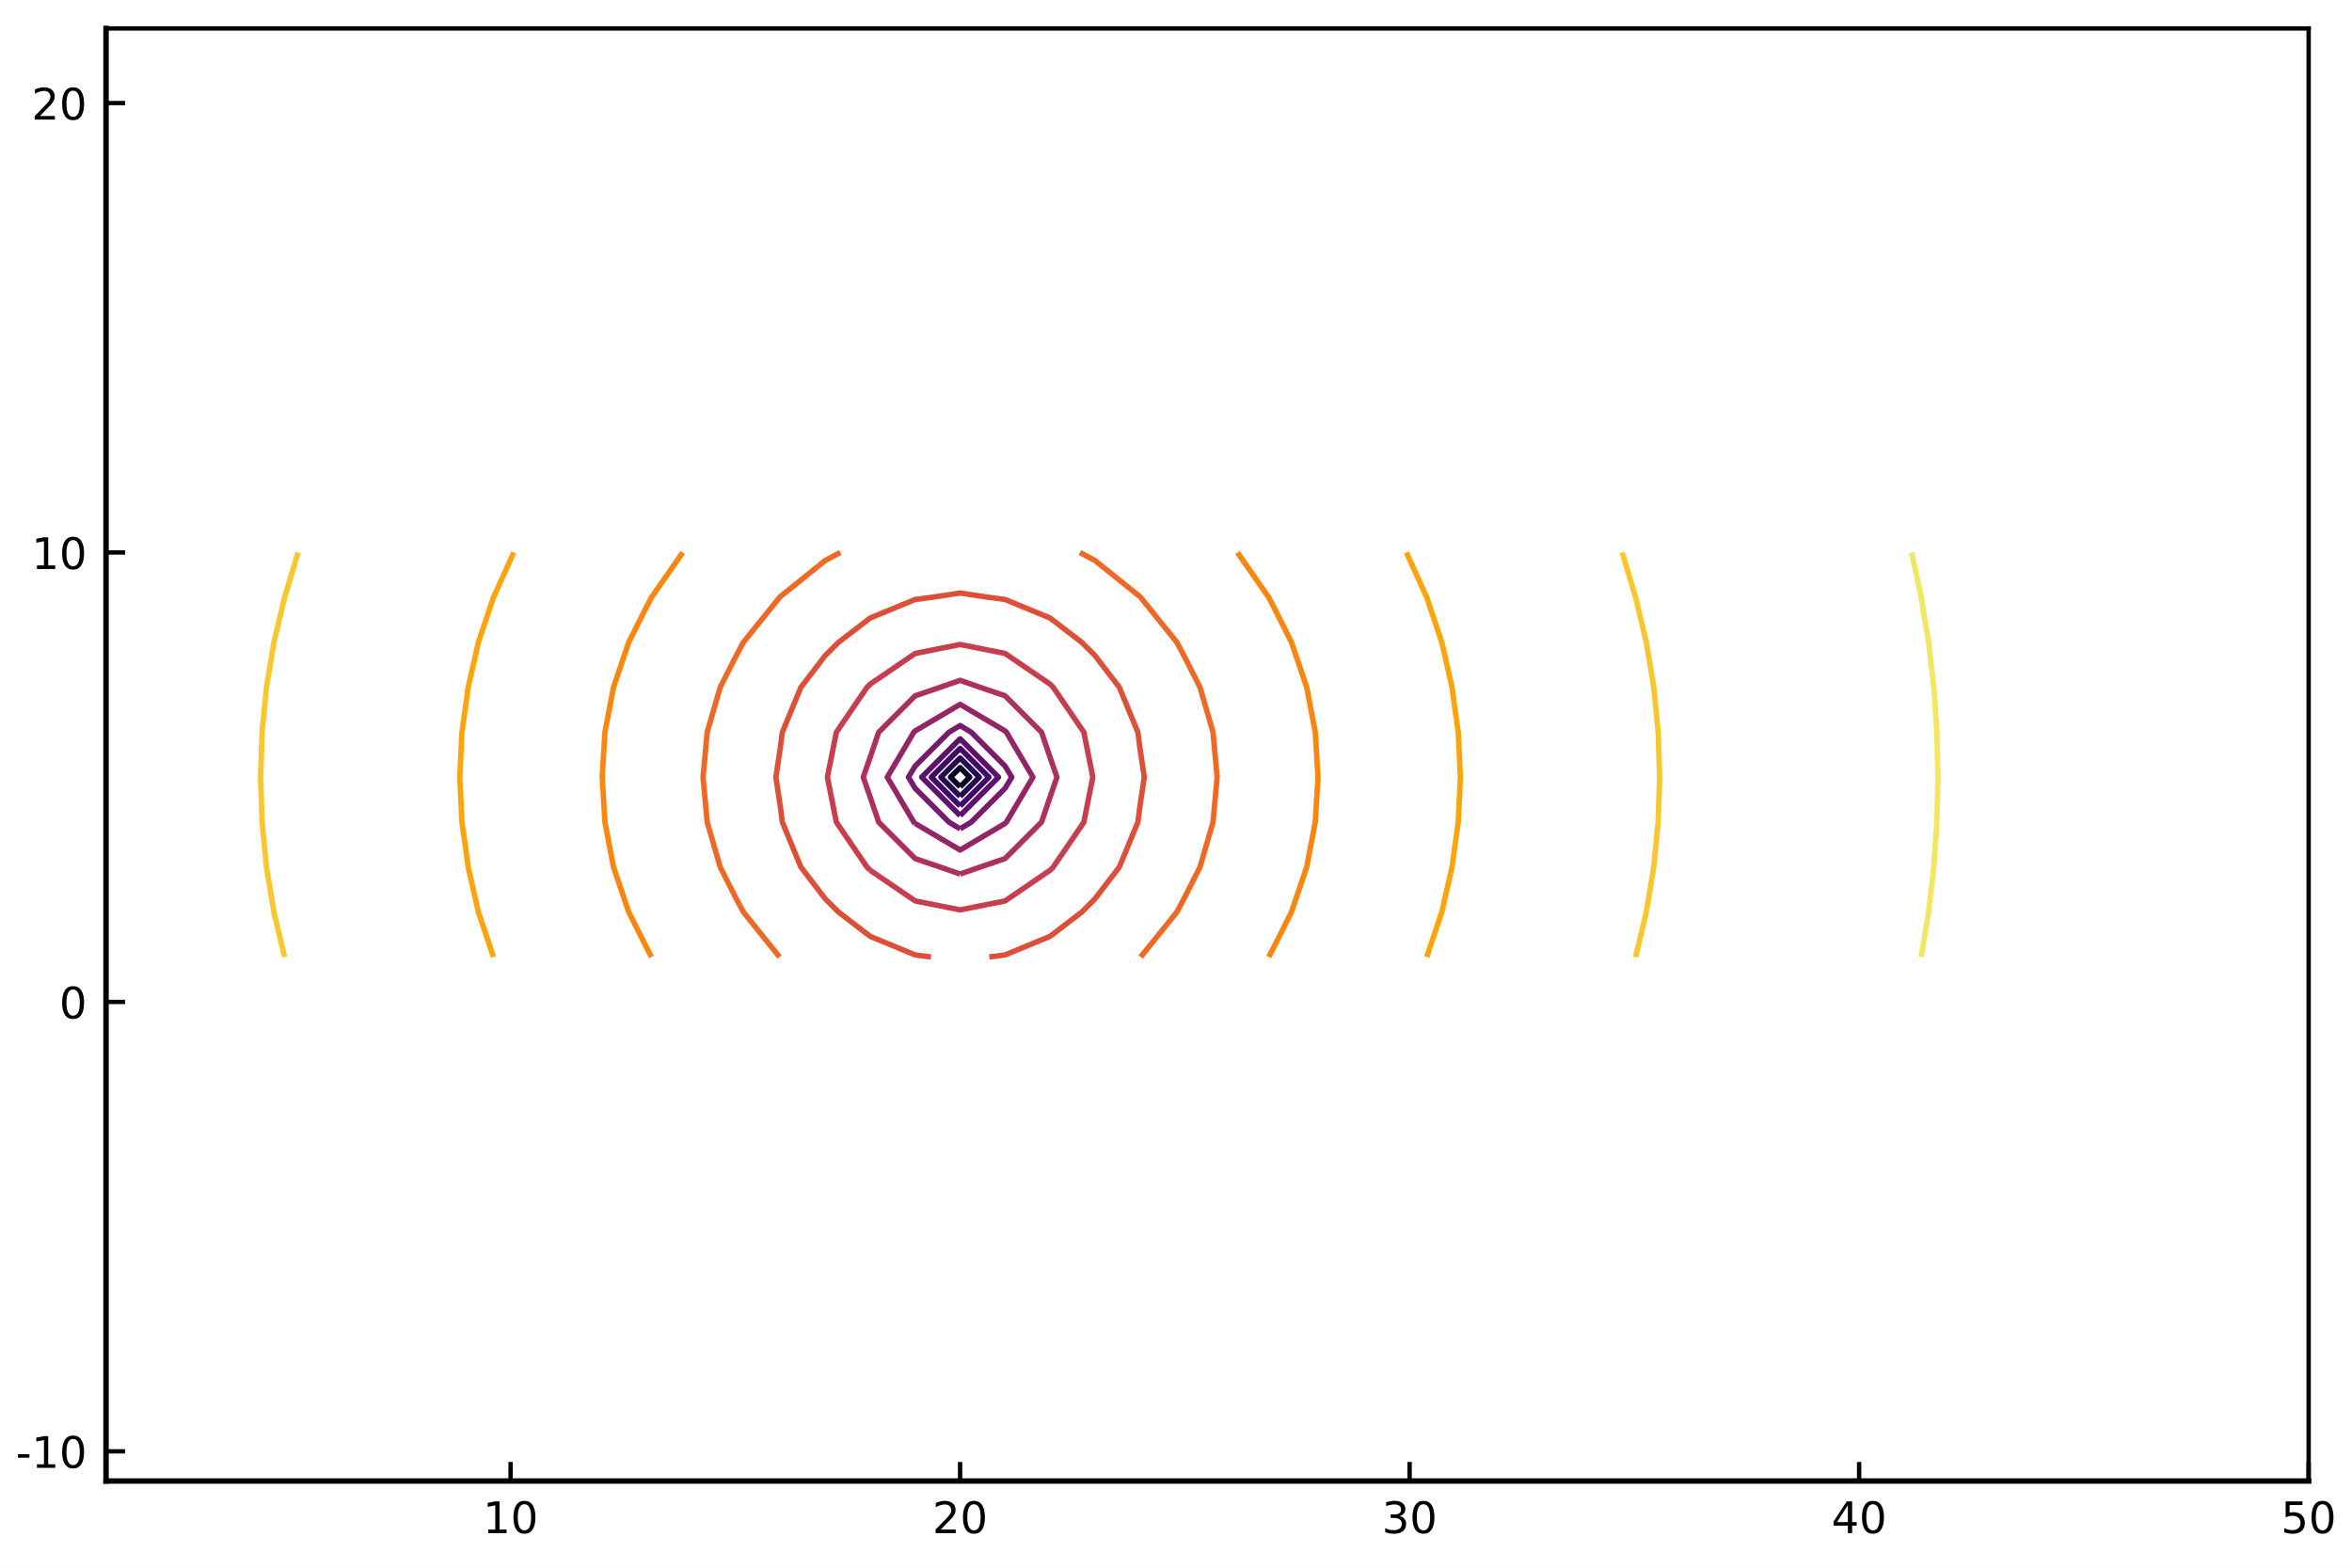
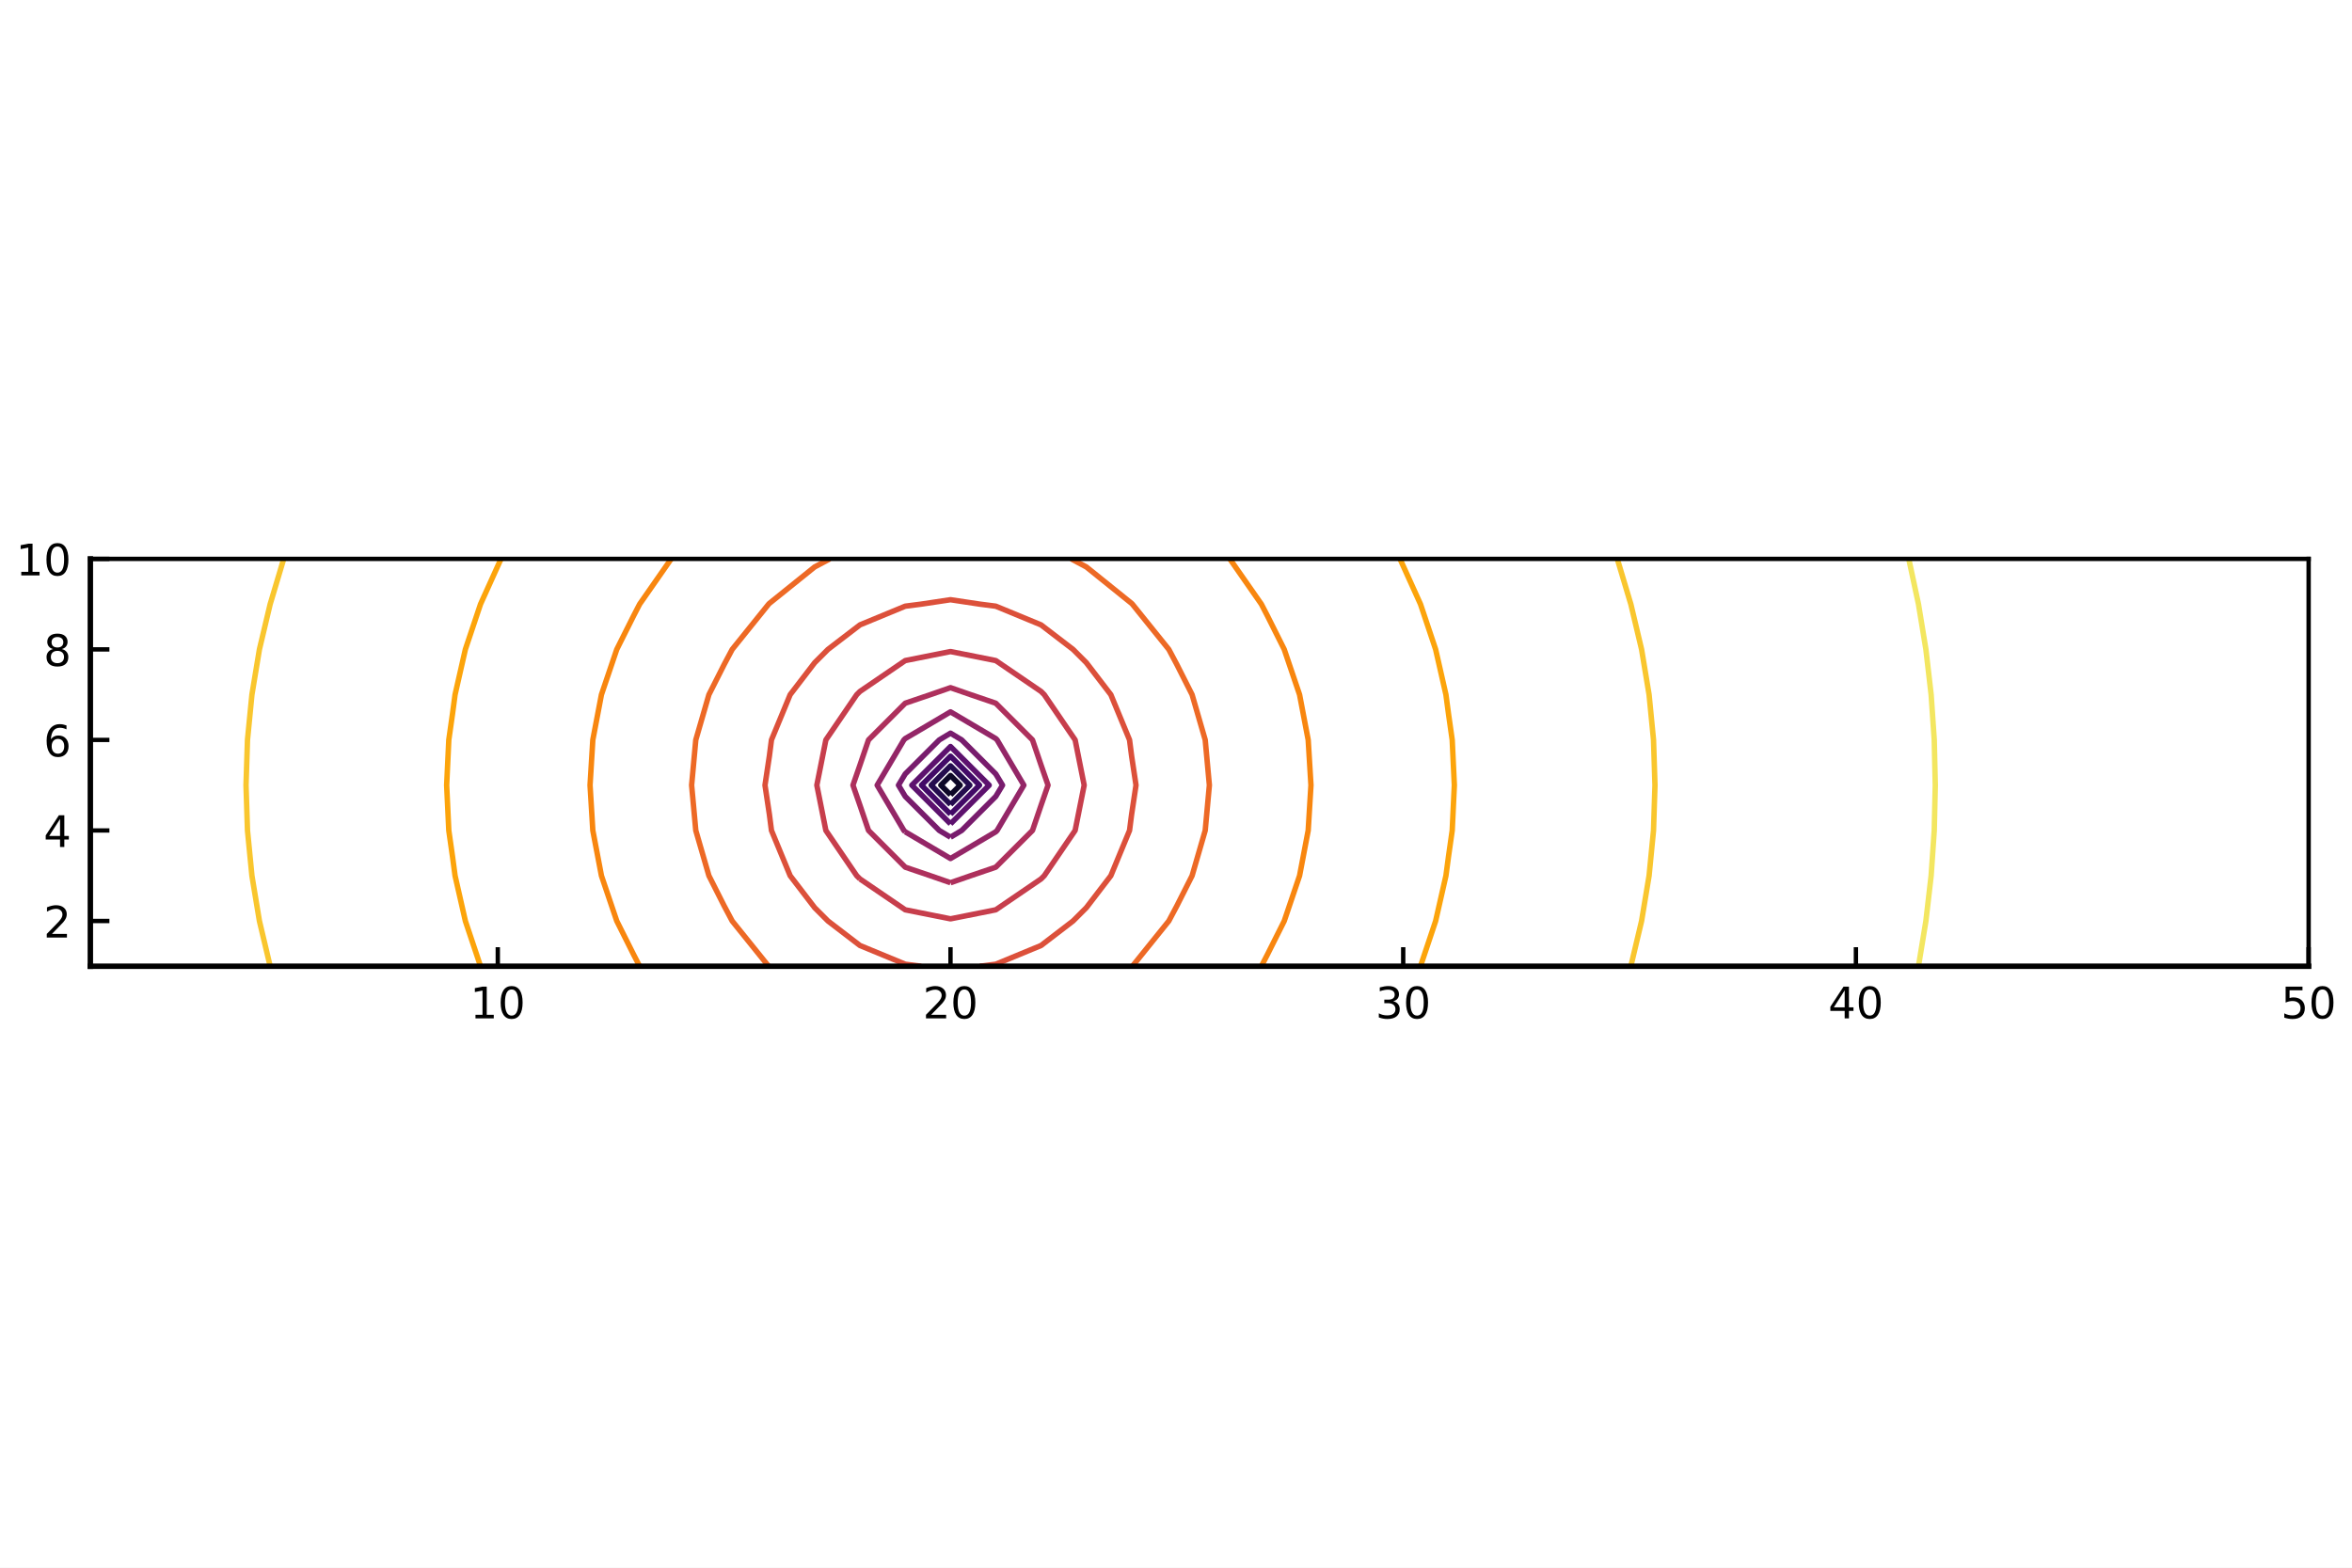
<svg xmlns="http://www.w3.org/2000/svg" xmlns:xlink="http://www.w3.org/1999/xlink" height="288pt" version="1.1" viewBox="0 0 432 288" width="432pt">
  <defs>
    <style type="text/css">
*{stroke-linecap:butt;stroke-linejoin:round;}
  </style>
  </defs>
  <g id="figure_1">
    <g id="patch_1">
      <path d="M 0 288  L 432 288  L 432 0  L 0 0  z " style="fill:#ffffff;" />
    </g>
    <g id="axes_1">
      <g id="patch_2">
-         <path d="M 19.475 272.076  L 424.035 272.076  L 424.035 5.224  L 19.475 5.224  z " style="fill:#ffffff;" />
+         <path d="M 16.595 177.508  L 424.035 177.508  L 424.035 102.672  L 16.595 102.672  z " style="fill:#ffffff;" />
      </g>
      <g id="LineCollection_1">
-         <path clip-path="url(#p84821e8e25)" d="M 176.345 142.778  " style="fill:none;stroke:#000004;" />
+         <path clip-path="url(#p0b25bb1549)" d="M 174.582 144.248  " style="fill:none;stroke:#000004;" />
      </g>
      <g id="LineCollection_2">
-         <path clip-path="url(#p84821e8e25)" d="M 176.345 144.541  L 174.582 142.778  L 176.345 141.015  L 178.108 142.778  L 176.345 144.541  " style="fill:none;stroke:#0d0827;" />
+         <path clip-path="url(#p0b25bb1549)" d="M 174.582 146.023  L 172.806 144.248  L 174.582 142.472  L 176.358 144.248  L 174.582 146.023  " style="fill:none;stroke:#0d0827;" />
      </g>
      <g id="LineCollection_3">
-         <path clip-path="url(#p84821e8e25)" d="M 176.345 146.305  L 172.819 142.778  L 176.345 139.252  L 179.871 142.778  L 176.345 146.305  " style="fill:none;stroke:#240c4e;" />
+         <path clip-path="url(#p0b25bb1549)" d="M 174.582 147.799  L 171.03 144.248  L 174.582 140.696  L 178.133 144.248  L 174.582 147.799  " style="fill:none;stroke:#240c4e;" />
      </g>
      <g id="LineCollection_4">
-         <path clip-path="url(#p84821e8e25)" d="M 176.345 148.068  L 171.056 142.778  L 176.345 137.489  L 181.635 142.778  L 176.345 148.068  " style="fill:none;stroke:#420a67;" />
+         <path clip-path="url(#p0b25bb1549)" d="M 174.582 149.575  L 169.255 144.248  L 174.582 138.92  L 179.909 144.248  L 174.582 149.575  " style="fill:none;stroke:#420a67;" />
      </g>
      <g id="LineCollection_5">
-         <path clip-path="url(#p84821e8e25)" d="M 176.345 149.831  L 169.292 142.778  L 176.345 135.725  L 183.398 142.778  L 176.345 149.831  " style="fill:none;stroke:#5d126e;" />
+         <path clip-path="url(#p0b25bb1549)" d="M 174.582 151.35  L 167.479 144.248  L 174.582 137.145  L 181.685 144.248  L 174.582 151.35  " style="fill:none;stroke:#5d126e;" />
      </g>
      <g id="LineCollection_6">
-         <path clip-path="url(#p84821e8e25)" d="M 176.345 152.268  L 174.297 151.035  L 168.089 144.826  L 166.855 142.778  L 168.089 140.73  L 174.297 134.522  L 176.345 133.288  L 178.393 134.522  L 184.601 140.73  L 185.835 142.778  L 184.601 144.826  L 178.393 151.035  L 176.345 152.268  " style="fill:none;stroke:#781c6d;" />
+         <path clip-path="url(#p0b25bb1549)" d="M 174.582 153.805  L 172.519 152.563  L 166.267 146.31  L 165.024 144.248  L 166.267 142.185  L 172.519 135.932  L 174.582 134.69  L 176.644 135.932  L 182.897 142.185  L 184.14 144.248  L 182.897 146.31  L 176.644 152.563  L 174.582 153.805  " style="fill:none;stroke:#781c6d;" />
      </g>
      <g id="LineCollection_7">
-         <path clip-path="url(#p84821e8e25)" d="M 168.089 151.279  L 167.844 151.035  L 162.967 142.778  L 167.844 134.522  L 168.089 134.277  L 176.345 129.4  L 184.601 134.277  L 184.846 134.522  L 189.723 142.778  L 184.846 151.035  L 184.601 151.279  L 176.345 156.156  L 168.089 151.279  " style="fill:none;stroke:#942667;" />
+         <path clip-path="url(#p0b25bb1549)" d="M 166.267 152.809  L 166.021 152.563  L 161.109 144.248  L 166.021 135.932  L 166.267 135.686  L 174.582 130.774  L 182.897 135.686  L 183.143 135.932  L 188.055 144.248  L 183.143 152.563  L 182.897 152.809  L 174.582 157.721  L 166.267 152.809  " style="fill:none;stroke:#942667;" />
      </g>
      <g id="LineCollection_8">
-         <path clip-path="url(#p84821e8e25)" d="M 176.345 160.567  L 172.671 159.291  L 168.089 157.732  L 161.392 151.035  L 159.832 146.452  L 158.556 142.778  L 159.832 139.105  L 161.392 134.522  L 168.089 127.825  L 172.671 126.265  L 176.345 124.989  L 180.019 126.265  L 184.601 127.825  L 191.299 134.522  L 192.858 139.105  L 194.134 142.778  L 192.858 146.452  L 191.299 151.035  L 184.601 157.732  L 180.019 159.291  L 176.345 160.567  " style="fill:none;stroke:#ae305c;" />
+         <path clip-path="url(#p0b25bb1549)" d="M 174.582 162.163  L 170.882 160.878  L 166.267 159.308  L 159.522 152.563  L 157.952 147.947  L 156.666 144.248  L 157.952 140.548  L 159.522 135.932  L 166.267 129.187  L 170.882 127.617  L 174.582 126.332  L 178.282 127.617  L 182.897 129.187  L 189.642 135.932  L 191.212 140.548  L 192.497 144.248  L 191.212 147.947  L 189.642 152.563  L 182.897 159.308  L 178.282 160.878  L 174.582 162.163  " style="fill:none;stroke:#ae305c;" />
      </g>
      <g id="LineCollection_9">
-         <path clip-path="url(#p84821e8e25)" d="M 159.832 159.88  L 159.243 159.291  L 153.614 151.035  L 151.968 142.778  L 153.614 134.522  L 159.243 126.265  L 159.832 125.677  L 168.089 120.047  L 176.345 118.401  L 184.601 120.047  L 192.858 125.677  L 193.447 126.265  L 199.077 134.522  L 200.723 142.778  L 199.077 151.035  L 193.447 159.291  L 192.858 159.88  L 184.601 165.51  L 176.345 167.156  L 168.089 165.51  L 159.832 159.88  " style="fill:none;stroke:#c73e4c;" />
+         <path clip-path="url(#p0b25bb1549)" d="M 157.952 161.471  L 157.358 160.878  L 151.689 152.563  L 150.031 144.248  L 151.689 135.932  L 157.358 127.617  L 157.952 127.024  L 166.267 121.354  L 174.582 119.696  L 182.897 121.354  L 191.212 127.024  L 191.805 127.617  L 197.475 135.932  L 199.133 144.248  L 197.475 152.563  L 191.805 160.878  L 191.212 161.471  L 182.897 167.141  L 174.582 168.799  L 166.267 167.141  L 157.952 161.471  " style="fill:none;stroke:#c73e4c;" />
      </g>
      <g id="LineCollection_10">
-         <path clip-path="url(#p84821e8e25)" d="M 170.989 175.804  L 168.089 175.431  L 159.832 172.021  L 153.995 167.547  L 151.576 165.129  L 147.102 159.291  L 143.693 151.035  L 143.32 148.134  L 142.514 142.778  L 143.32 137.422  L 143.693 134.522  L 147.102 126.265  L 151.576 120.428  L 153.995 118.009  L 159.832 113.535  L 168.089 110.126  L 170.989 109.753  L 176.345 108.947  L 181.701 109.753  L 184.601 110.126  L 192.858 113.535  L 198.696 118.009  L 201.114 120.428  L 205.588 126.265  L 208.998 134.522  L 209.37 137.422  L 210.176 142.778  L 209.37 148.134  L 208.998 151.035  L 205.588 159.291  L 201.114 165.129  L 198.696 167.547  L 192.858 172.021  L 184.601 175.431  L 181.701 175.804  " style="fill:none;stroke:#dc503a;" />
+         <path clip-path="url(#p0b25bb1549)" d="M 169.188 177.508  L 166.267 177.133  L 157.952 173.699  L 152.072 169.193  L 149.637 166.757  L 145.131 160.878  L 141.697 152.563  L 141.321 149.642  L 140.51 144.248  L 141.321 138.853  L 141.697 135.932  L 145.131 127.617  L 149.637 121.738  L 152.072 119.302  L 157.952 114.796  L 166.267 111.363  L 169.188 110.987  L 174.582 110.176  L 179.976 110.987  L 182.897 111.363  L 191.212 114.796  L 197.092 119.302  L 199.527 121.738  L 204.033 127.617  L 207.467 135.932  L 207.842 138.853  L 208.654 144.248  L 207.842 149.642  L 207.467 152.563  L 204.033 160.878  L 199.527 166.757  L 197.092 169.193  L 191.212 173.699  L 182.897 177.133  L 179.976 177.508  " style="fill:none;stroke:#dc503a;" />
      </g>
      <g id="LineCollection_11">
-         <path clip-path="url(#p84821e8e25)" d="M 143.177 175.804  L 136.529 167.547  L 135.063 164.79  L 132.285 159.291  L 129.891 151.035  L 129.133 142.778  L 129.891 134.522  L 132.285 126.265  L 135.063 120.766  L 136.529 118.009  L 143.177 109.753  L 143.32 109.61  L 151.576 102.962  L 154.333 101.496  " style="fill:none;stroke:#ed6925;" />
-         <path clip-path="url(#p84821e8e25)" d="M 198.357 101.496  L 201.114 102.962  L 209.37 109.61  L 209.513 109.753  L 216.162 118.009  L 217.627 120.766  L 220.405 126.265  L 222.8 134.522  L 223.557 142.778  L 222.8 151.035  L 220.405 159.291  L 217.627 164.79  L 216.162 167.547  L 209.513 175.804  " style="fill:none;stroke:#ed6925;" />
+         <path clip-path="url(#p0b25bb1549)" d="M 141.178 177.508  L 134.482 169.193  L 133.006 166.416  L 130.208 160.878  L 127.797 152.563  L 127.033 144.248  L 127.797 135.932  L 130.208 127.617  L 133.006 122.079  L 134.482 119.302  L 141.178 110.987  L 141.321 110.844  L 149.637 104.148  L 152.413 102.672  " style="fill:none;stroke:#ed6925;" />
+         <path clip-path="url(#p0b25bb1549)" d="M 196.751 102.672  L 199.527 104.148  L 207.842 110.844  L 207.986 110.987  L 214.682 119.302  L 216.157 122.079  L 218.956 127.617  L 221.367 135.932  L 222.13 144.248  L 221.367 152.563  L 218.956 160.878  L 216.157 166.416  L 214.682 169.193  L 207.986 177.508  " style="fill:none;stroke:#ed6925;" />
      </g>
      <g id="LineCollection_12">
-         <path clip-path="url(#p84821e8e25)" d="M 119.652 175.804  L 118.551 173.677  L 115.479 167.547  L 112.683 159.291  L 111.112 151.035  L 110.607 142.778  L 111.112 134.522  L 112.683 126.265  L 115.479 118.009  L 118.551 111.879  L 119.652 109.753  L 125.407 101.496  " style="fill:none;stroke:#f8860f;" />
-         <path clip-path="url(#p84821e8e25)" d="M 227.283 101.496  L 233.038 109.753  L 234.14 111.879  L 237.211 118.009  L 240.007 126.265  L 241.579 134.522  L 242.083 142.778  L 241.579 151.035  L 240.007 159.291  L 237.211 167.547  L 234.14 173.677  L 233.038 175.804  " style="fill:none;stroke:#f8860f;" />
+         <path clip-path="url(#p0b25bb1549)" d="M 117.485 177.508  L 116.376 175.366  L 113.283 169.193  L 110.467 160.878  L 108.884 152.563  L 108.376 144.248  L 108.884 135.932  L 110.467 127.617  L 113.283 119.302  L 116.376 113.129  L 117.485 110.987  L 123.282 102.672  " style="fill:none;stroke:#f8860f;" />
+         <path clip-path="url(#p0b25bb1549)" d="M 225.882 102.672  L 231.679 110.987  L 232.788 113.129  L 235.881 119.302  L 238.697 127.617  L 240.28 135.932  L 240.788 144.248  L 240.28 152.563  L 238.697 160.878  L 235.881 169.193  L 232.788 175.366  L 231.679 177.508  " style="fill:none;stroke:#f8860f;" />
      </g>
      <g id="LineCollection_13">
-         <path clip-path="url(#p84821e8e25)" d="M 90.632 175.804  L 87.867 167.547  L 85.99 159.291  L 85.525 155.812  L 84.846 151.035  L 84.456 142.778  L 84.846 134.522  L 85.525 129.744  L 85.99 126.265  L 87.867 118.009  L 90.632 109.753  L 93.782 102.788  L 94.371 101.496  " style="fill:none;stroke:#fca40b;" />
-         <path clip-path="url(#p84821e8e25)" d="M 258.319 101.496  L 258.909 102.788  L 262.058 109.753  L 264.823 118.009  L 266.7 126.265  L 267.165 129.744  L 267.844 134.522  L 268.234 142.778  L 267.844 151.035  L 267.165 155.812  L 266.7 159.291  L 264.823 167.547  L 262.058 175.804  " style="fill:none;stroke:#fca40b;" />
+         <path clip-path="url(#p0b25bb1549)" d="M 88.259 177.508  L 85.474 169.193  L 83.583 160.878  L 83.116 157.374  L 82.432 152.563  L 82.039 144.248  L 82.432 135.932  L 83.116 131.121  L 83.583 127.617  L 85.474 119.302  L 88.259 110.987  L 91.431 103.972  L 92.025 102.672  " style="fill:none;stroke:#fca40b;" />
+         <path clip-path="url(#p0b25bb1549)" d="M 257.139 102.672  L 257.733 103.972  L 260.905 110.987  L 263.689 119.302  L 265.58 127.617  L 266.048 131.121  L 266.732 135.932  L 267.125 144.248  L 266.732 152.563  L 266.048 157.374  L 265.58 160.878  L 263.689 169.193  L 260.905 177.508  " style="fill:none;stroke:#fca40b;" />
      </g>
      <g id="LineCollection_14">
-         <path clip-path="url(#p84821e8e25)" d="M 52.268 175.804  L 50.309 167.547  L 48.941 159.291  L 48.133 151.035  L 47.866 142.778  L 48.133 134.522  L 48.941 126.265  L 50.309 118.009  L 52.268 109.753  L 52.5 108.991  L 54.739 101.496  " style="fill:none;stroke:#f9c62e;" />
-         <path clip-path="url(#p84821e8e25)" d="M 297.951 101.496  L 300.19 108.991  L 300.422 109.753  L 302.382 118.009  L 303.749 126.265  L 304.557 134.522  L 304.824 142.778  L 304.557 151.035  L 303.749 159.291  L 302.382 167.547  L 300.422 175.804  " style="fill:none;stroke:#f9c62e;" />
+         <path clip-path="url(#p0b25bb1549)" d="M 49.622 177.508  L 47.648 169.193  L 46.271 160.878  L 45.457 152.563  L 45.188 144.248  L 45.457 135.932  L 46.271 127.617  L 47.648 119.302  L 49.622 110.987  L 49.855 110.22  L 52.11 102.672  " style="fill:none;stroke:#f9c62e;" />
+         <path clip-path="url(#p0b25bb1549)" d="M 297.054 102.672  L 299.309 110.22  L 299.542 110.987  L 301.516 119.302  L 302.893 127.617  L 303.707 135.932  L 303.975 144.248  L 303.707 152.563  L 302.893 160.878  L 301.516 169.193  L 299.542 177.508  " style="fill:none;stroke:#f9c62e;" />
      </g>
      <g id="LineCollection_15">
-         <path clip-path="url(#p84821e8e25)" d="M 351.11 101.496  L 352.88 109.753  L 354.234 118.009  L 355.189 126.265  L 355.757 134.522  L 355.945 142.778  L 355.757 151.035  L 355.189 159.291  L 354.234 167.547  L 352.88 175.804  " style="fill:none;stroke:#f3e660;" />
+         <path clip-path="url(#p0b25bb1549)" d="M 350.591 102.672  L 352.373 110.987  L 353.737 119.302  L 354.699 127.617  L 355.271 135.932  L 355.461 144.248  L 355.271 152.563  L 354.699 160.878  L 353.737 169.193  L 352.373 177.508  " style="fill:none;stroke:#f3e660;" />
      </g>
      <g id="LineCollection_16" />
      <g id="matplotlib.axis_1">
        <g id="xtick_1">
          <g id="line2d_1">
            <defs>
-               <path d="M 0 0  L 0 -3.5  " id="mb8635ace30" style="stroke:#000000;stroke-width:0.8;" />
-             </defs>
-             <g>
-               <use style="stroke:#000000;stroke-width:0.8;" x="93.782" xlink:href="#mb8635ace30" y="272.076" />
+               <path d="M 0 0  L 0 -3.5  " id="m32ad2c548e" style="stroke:#000000;stroke-width:0.8;" />
+             </defs>
+             <g>
+               <use style="stroke:#000000;stroke-width:0.8;" x="91.431" xlink:href="#m32ad2c548e" y="177.508" />
            </g>
          </g>
          <g id="text_1">
            <defs>
              <path d="M 12.406 8.297  L 28.516 8.297  L 28.516 63.922  L 10.984 60.406  L 10.984 69.391  L 28.422 72.906  L 38.281 72.906  L 38.281 8.297  L 54.391 8.297  L 54.391 0  L 12.406 0  z " id="DejaVuSans-49" />
              <path d="M 31.781 66.406  Q 24.172 66.406 20.328 58.906  Q 16.5 51.422 16.5 36.375  Q 16.5 21.391 20.328 13.891  Q 24.172 6.391 31.781 6.391  Q 39.453 6.391 43.281 13.891  Q 47.125 21.391 47.125 36.375  Q 47.125 51.422 43.281 58.906  Q 39.453 66.406 31.781 66.406  z M 31.781 74.219  Q 44.047 74.219 50.516 64.516  Q 56.984 54.828 56.984 36.375  Q 56.984 17.969 50.516 8.266  Q 44.047 -1.422 31.781 -1.422  Q 19.531 -1.422 13.062 8.266  Q 6.594 17.969 6.594 36.375  Q 6.594 54.828 13.062 64.516  Q 19.531 74.219 31.781 74.219  z " id="DejaVuSans-48" />
            </defs>
-             <g transform="translate(88.69172 281.6543)scale(0.08 -0.08)">
+             <g transform="translate(86.34069 187.0868)scale(0.08 -0.08)">
              <use xlink:href="#DejaVuSans-49" />
              <use x="63.623" xlink:href="#DejaVuSans-48" />
            </g>
          </g>
        </g>
        <g id="xtick_2">
          <g id="line2d_2">
            <g>
-               <use style="stroke:#000000;stroke-width:0.8;" x="176.345" xlink:href="#mb8635ace30" y="272.076" />
+               <use style="stroke:#000000;stroke-width:0.8;" x="174.582" xlink:href="#m32ad2c548e" y="177.508" />
            </g>
          </g>
          <g id="text_2">
            <defs>
              <path d="M 19.188 8.297  L 53.609 8.297  L 53.609 0  L 7.328 0  L 7.328 8.297  Q 12.938 14.109 22.625 23.891  Q 32.328 33.688 34.812 36.531  Q 39.547 41.844 41.422 45.531  Q 43.312 49.219 43.312 52.781  Q 43.312 58.594 39.234 62.25  Q 35.156 65.922 28.609 65.922  Q 23.969 65.922 18.812 64.312  Q 13.672 62.703 7.812 59.422  L 7.812 69.391  Q 13.766 71.781 18.938 73  Q 24.125 74.219 28.422 74.219  Q 39.75 74.219 46.484 68.547  Q 53.219 62.891 53.219 53.422  Q 53.219 48.922 51.531 44.891  Q 49.859 40.875 45.406 35.406  Q 44.188 33.984 37.641 27.219  Q 31.109 20.453 19.188 8.297  z " id="DejaVuSans-50" />
            </defs>
-             <g transform="translate(171.2551 281.6543)scale(0.08 -0.08)">
+             <g transform="translate(169.4919 187.0868)scale(0.08 -0.08)">
              <use xlink:href="#DejaVuSans-50" />
              <use x="63.623" xlink:href="#DejaVuSans-48" />
            </g>
          </g>
        </g>
        <g id="xtick_3">
          <g id="line2d_3">
            <g>
-               <use style="stroke:#000000;stroke-width:0.8;" x="258.909" xlink:href="#mb8635ace30" y="272.076" />
+               <use style="stroke:#000000;stroke-width:0.8;" x="257.733" xlink:href="#m32ad2c548e" y="177.508" />
            </g>
          </g>
          <g id="text_3">
            <defs>
              <path d="M 40.578 39.312  Q 47.656 37.797 51.625 33  Q 55.609 28.219 55.609 21.188  Q 55.609 10.406 48.188 4.484  Q 40.766 -1.422 27.094 -1.422  Q 22.516 -1.422 17.656 -0.516  Q 12.797 0.391 7.625 2.203  L 7.625 11.719  Q 11.719 9.328 16.594 8.109  Q 21.484 6.891 26.812 6.891  Q 36.078 6.891 40.938 10.547  Q 45.797 14.203 45.797 21.188  Q 45.797 27.641 41.281 31.266  Q 36.766 34.906 28.719 34.906  L 20.219 34.906  L 20.219 43.016  L 29.109 43.016  Q 36.375 43.016 40.234 45.922  Q 44.094 48.828 44.094 54.297  Q 44.094 59.906 40.109 62.906  Q 36.141 65.922 28.719 65.922  Q 24.656 65.922 20.016 65.031  Q 15.375 64.156 9.812 62.312  L 9.812 71.094  Q 15.438 72.656 20.344 73.438  Q 25.25 74.219 29.594 74.219  Q 40.828 74.219 47.359 69.109  Q 53.906 64.016 53.906 55.328  Q 53.906 49.266 50.438 45.094  Q 46.969 40.922 40.578 39.312  z " id="DejaVuSans-51" />
            </defs>
-             <g transform="translate(253.8185 281.6543)scale(0.08 -0.08)">
+             <g transform="translate(252.643 187.0868)scale(0.08 -0.08)">
              <use xlink:href="#DejaVuSans-51" />
              <use x="63.623" xlink:href="#DejaVuSans-48" />
            </g>
          </g>
        </g>
        <g id="xtick_4">
          <g id="line2d_4">
            <g>
-               <use style="stroke:#000000;stroke-width:0.8;" x="341.472" xlink:href="#mb8635ace30" y="272.076" />
+               <use style="stroke:#000000;stroke-width:0.8;" x="340.884" xlink:href="#m32ad2c548e" y="177.508" />
            </g>
          </g>
          <g id="text_4">
            <defs>
              <path d="M 37.797 64.312  L 12.891 25.391  L 37.797 25.391  z M 35.203 72.906  L 47.609 72.906  L 47.609 25.391  L 58.016 25.391  L 58.016 17.188  L 47.609 17.188  L 47.609 0  L 37.797 0  L 37.797 17.188  L 4.891 17.188  L 4.891 26.703  z " id="DejaVuSans-52" />
            </defs>
-             <g transform="translate(336.3819 281.6543)scale(0.08 -0.08)">
+             <g transform="translate(335.7942 187.0868)scale(0.08 -0.08)">
              <use xlink:href="#DejaVuSans-52" />
              <use x="63.623" xlink:href="#DejaVuSans-48" />
            </g>
          </g>
        </g>
        <g id="xtick_5">
          <g id="line2d_5">
            <g>
-               <use style="stroke:#000000;stroke-width:0.8;" x="424.035" xlink:href="#mb8635ace30" y="272.076" />
+               <use style="stroke:#000000;stroke-width:0.8;" x="424.035" xlink:href="#m32ad2c548e" y="177.508" />
            </g>
          </g>
          <g id="text_5">
            <defs>
              <path d="M 10.797 72.906  L 49.516 72.906  L 49.516 64.594  L 19.828 64.594  L 19.828 46.734  Q 21.969 47.469 24.109 47.828  Q 26.266 48.188 28.422 48.188  Q 40.625 48.188 47.75 41.5  Q 54.891 34.812 54.891 23.391  Q 54.891 11.625 47.562 5.094  Q 40.234 -1.422 26.906 -1.422  Q 22.312 -1.422 17.547 -0.641  Q 12.797 0.141 7.719 1.703  L 7.719 11.625  Q 12.109 9.234 16.797 8.062  Q 21.484 6.891 26.703 6.891  Q 35.156 6.891 40.078 11.328  Q 45.016 15.766 45.016 23.391  Q 45.016 31 40.078 35.438  Q 35.156 39.891 26.703 39.891  Q 22.75 39.891 18.812 39.016  Q 14.891 38.141 10.797 36.281  z " id="DejaVuSans-53" />
            </defs>
-             <g transform="translate(418.9454 281.6543)scale(0.08 -0.08)">
+             <g transform="translate(418.9454 187.0868)scale(0.08 -0.08)">
              <use xlink:href="#DejaVuSans-53" />
              <use x="63.623" xlink:href="#DejaVuSans-48" />
            </g>
          </g>
        </g>
      </g>
      <g id="matplotlib.axis_2">
        <g id="ytick_1">
          <g id="line2d_6">
            <defs>
-               <path d="M 0 0  L 3.5 0  " id="m3f6bcf6fbb" style="stroke:#000000;stroke-width:0.8;" />
-             </defs>
-             <g>
-               <use style="stroke:#000000;stroke-width:0.8;" x="19.475" xlink:href="#m3f6bcf6fbb" y="266.623" />
+               <path d="M 0 0  L 3.5 0  " id="m1b29db8399" style="stroke:#000000;stroke-width:0.8;" />
+             </defs>
+             <g>
+               <use style="stroke:#000000;stroke-width:0.8;" x="16.595" xlink:href="#m1b29db8399" y="169.193" />
            </g>
          </g>
          <g id="text_6">
-             <defs>
-               <path d="M 4.891 31.391  L 31.203 31.391  L 31.203 23.391  L 4.891 23.391  z " id="DejaVuSans-45" />
-             </defs>
-             <g transform="translate(2.908396 269.6627)scale(0.08 -0.08)">
-               <use xlink:href="#DejaVuSans-45" />
-               <use x="36.084" xlink:href="#DejaVuSans-49" />
-               <use x="99.707" xlink:href="#DejaVuSans-48" />
+             <g transform="translate(8.004646 172.2323)scale(0.08 -0.08)">
+               <use xlink:href="#DejaVuSans-50" />
            </g>
          </g>
        </g>
        <g id="ytick_2">
          <g id="line2d_7">
            <g>
-               <use style="stroke:#000000;stroke-width:0.8;" x="19.475" xlink:href="#m3f6bcf6fbb" y="184.06" />
+               <use style="stroke:#000000;stroke-width:0.8;" x="16.595" xlink:href="#m1b29db8399" y="152.563" />
            </g>
          </g>
          <g id="text_7">
-             <g transform="translate(10.88465 187.0993)scale(0.08 -0.08)">
-               <use xlink:href="#DejaVuSans-48" />
+             <g transform="translate(8.004646 155.602)scale(0.08 -0.08)">
+               <use xlink:href="#DejaVuSans-52" />
            </g>
          </g>
        </g>
        <g id="ytick_3">
          <g id="line2d_8">
            <g>
-               <use style="stroke:#000000;stroke-width:0.8;" x="19.475" xlink:href="#m3f6bcf6fbb" y="101.496" />
+               <use style="stroke:#000000;stroke-width:0.8;" x="16.595" xlink:href="#m1b29db8399" y="135.932" />
            </g>
          </g>
          <g id="text_8">
-             <g transform="translate(5.794646 104.5358)scale(0.08 -0.08)">
-               <use xlink:href="#DejaVuSans-49" />
-               <use x="63.623" xlink:href="#DejaVuSans-48" />
+             <defs>
+               <path d="M 33.016 40.375  Q 26.375 40.375 22.484 35.828  Q 18.609 31.297 18.609 23.391  Q 18.609 15.531 22.484 10.953  Q 26.375 6.391 33.016 6.391  Q 39.656 6.391 43.531 10.953  Q 47.406 15.531 47.406 23.391  Q 47.406 31.297 43.531 35.828  Q 39.656 40.375 33.016 40.375  z M 52.594 71.297  L 52.594 62.312  Q 48.875 64.062 45.094 64.984  Q 41.312 65.922 37.594 65.922  Q 27.828 65.922 22.672 59.328  Q 17.531 52.734 16.797 39.406  Q 19.672 43.656 24.016 45.922  Q 28.375 48.188 33.594 48.188  Q 44.578 48.188 50.953 41.516  Q 57.328 34.859 57.328 23.391  Q 57.328 12.156 50.688 5.359  Q 44.047 -1.422 33.016 -1.422  Q 20.359 -1.422 13.672 8.266  Q 6.984 17.969 6.984 36.375  Q 6.984 53.656 15.188 63.938  Q 23.391 74.219 37.203 74.219  Q 40.922 74.219 44.703 73.484  Q 48.484 72.75 52.594 71.297  z " id="DejaVuSans-54" />
+             </defs>
+             <g transform="translate(8.004646 138.9718)scale(0.08 -0.08)">
+               <use xlink:href="#DejaVuSans-54" />
            </g>
          </g>
        </g>
        <g id="ytick_4">
          <g id="line2d_9">
            <g>
-               <use style="stroke:#000000;stroke-width:0.8;" x="19.475" xlink:href="#m3f6bcf6fbb" y="18.933" />
+               <use style="stroke:#000000;stroke-width:0.8;" x="16.595" xlink:href="#m1b29db8399" y="119.302" />
            </g>
          </g>
          <g id="text_9">
-             <g transform="translate(5.794646 21.97243)scale(0.08 -0.08)">
-               <use xlink:href="#DejaVuSans-50" />
+             <defs>
+               <path d="M 31.781 34.625  Q 24.75 34.625 20.719 30.859  Q 16.703 27.094 16.703 20.516  Q 16.703 13.922 20.719 10.156  Q 24.75 6.391 31.781 6.391  Q 38.812 6.391 42.859 10.172  Q 46.922 13.969 46.922 20.516  Q 46.922 27.094 42.891 30.859  Q 38.875 34.625 31.781 34.625  z M 21.922 38.812  Q 15.578 40.375 12.031 44.719  Q 8.5 49.078 8.5 55.328  Q 8.5 64.062 14.719 69.141  Q 20.953 74.219 31.781 74.219  Q 42.672 74.219 48.875 69.141  Q 55.078 64.062 55.078 55.328  Q 55.078 49.078 51.531 44.719  Q 48 40.375 41.703 38.812  Q 48.828 37.156 52.797 32.312  Q 56.781 27.484 56.781 20.516  Q 56.781 9.906 50.312 4.234  Q 43.844 -1.422 31.781 -1.422  Q 19.734 -1.422 13.25 4.234  Q 6.781 9.906 6.781 20.516  Q 6.781 27.484 10.781 32.312  Q 14.797 37.156 21.922 38.812  z M 18.312 54.391  Q 18.312 48.734 21.844 45.562  Q 25.391 42.391 31.781 42.391  Q 38.141 42.391 41.719 45.562  Q 45.312 48.734 45.312 54.391  Q 45.312 60.062 41.719 63.234  Q 38.141 66.406 31.781 66.406  Q 25.391 66.406 21.844 63.234  Q 18.312 60.062 18.312 54.391  z " id="DejaVuSans-56" />
+             </defs>
+             <g transform="translate(8.004646 122.3416)scale(0.08 -0.08)">
+               <use xlink:href="#DejaVuSans-56" />
+             </g>
+           </g>
+         </g>
+         <g id="ytick_5">
+           <g id="line2d_10">
+             <g>
+               <use style="stroke:#000000;stroke-width:0.8;" x="16.595" xlink:href="#m1b29db8399" y="102.672" />
+             </g>
+           </g>
+           <g id="text_10">
+             <g transform="translate(2.914646 105.7114)scale(0.08 -0.08)">
+               <use xlink:href="#DejaVuSans-49" />
              <use x="63.623" xlink:href="#DejaVuSans-48" />
            </g>
          </g>
        </g>
      </g>
      <g id="patch_3">
-         <path d="M 19.475 272.076  L 19.475 5.224  " style="fill:none;stroke:#000000;stroke-linecap:square;stroke-linejoin:miter;" />
+         <path d="M 16.595 177.508  L 16.595 102.672  " style="fill:none;stroke:#000000;stroke-linecap:square;stroke-linejoin:miter;" />
      </g>
      <g id="patch_4">
-         <path d="M 424.035 272.076  L 424.035 5.224  " style="fill:none;stroke:#000000;stroke-linecap:square;stroke-linejoin:miter;stroke-width:0.8;" />
+         <path d="M 424.035 177.508  L 424.035 102.672  " style="fill:none;stroke:#000000;stroke-linecap:square;stroke-linejoin:miter;stroke-width:0.8;" />
      </g>
      <g id="patch_5">
-         <path d="M 19.475 272.076  L 424.035 272.076  " style="fill:none;stroke:#000000;stroke-linecap:square;stroke-linejoin:miter;" />
+         <path d="M 16.595 177.508  L 424.035 177.508  " style="fill:none;stroke:#000000;stroke-linecap:square;stroke-linejoin:miter;" />
      </g>
      <g id="patch_6">
-         <path d="M 19.475 5.224  L 424.035 5.224  " style="fill:none;stroke:#000000;stroke-linecap:square;stroke-linejoin:miter;stroke-width:0.8;" />
+         <path d="M 16.595 102.672  L 424.035 102.672  " style="fill:none;stroke:#000000;stroke-linecap:square;stroke-linejoin:miter;stroke-width:0.8;" />
      </g>
    </g>
  </g>
  <defs>
-     <clipPath id="p84821e8e25">
-       <rect height="266.851" width="404.561" x="19.475" y="5.224" />
+     <clipPath id="p0b25bb1549">
+       <rect height="74.836" width="407.441" x="16.595" y="102.672" />
    </clipPath>
  </defs>
</svg>
